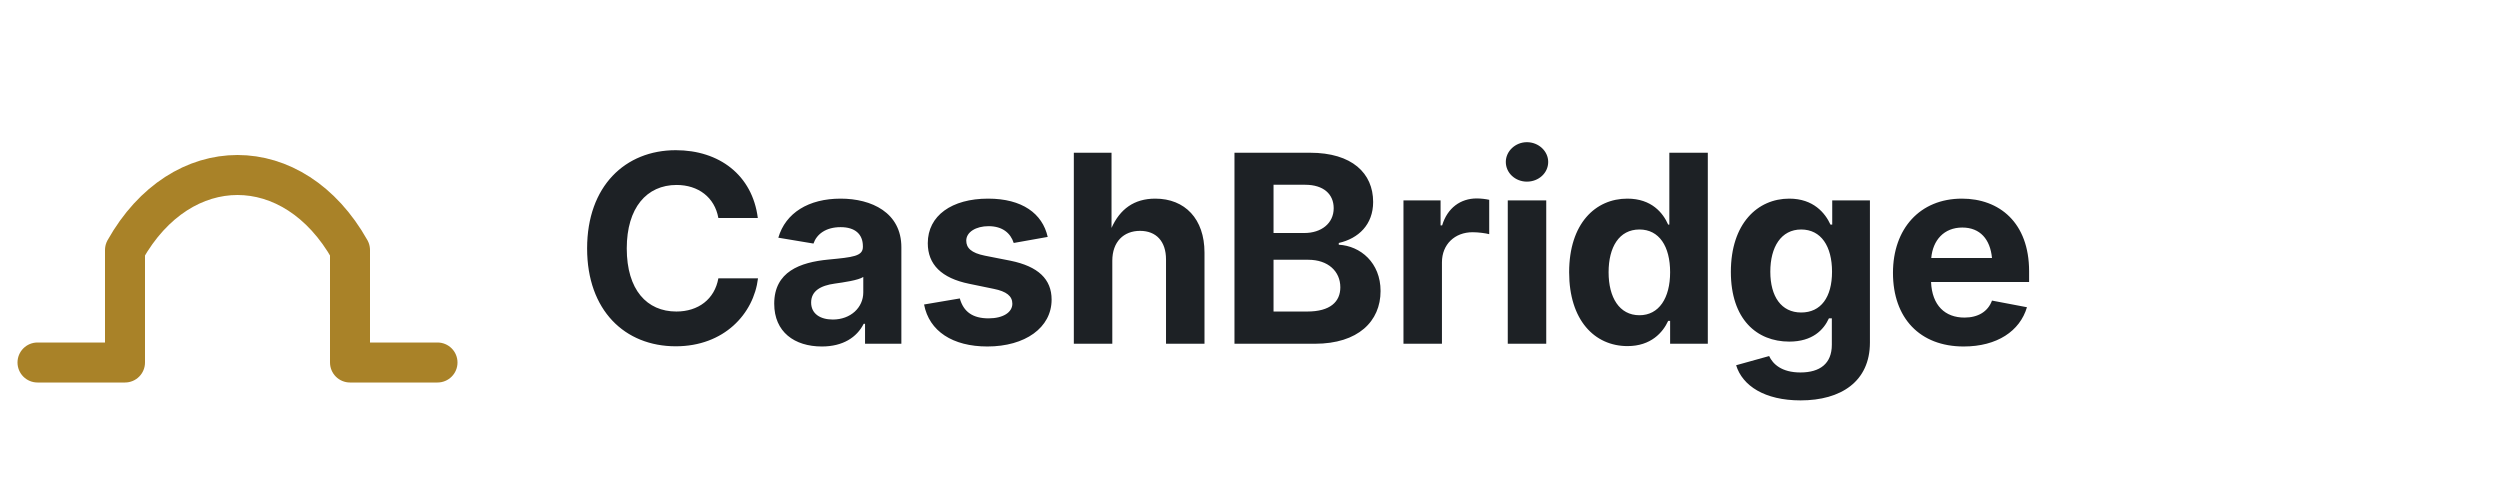
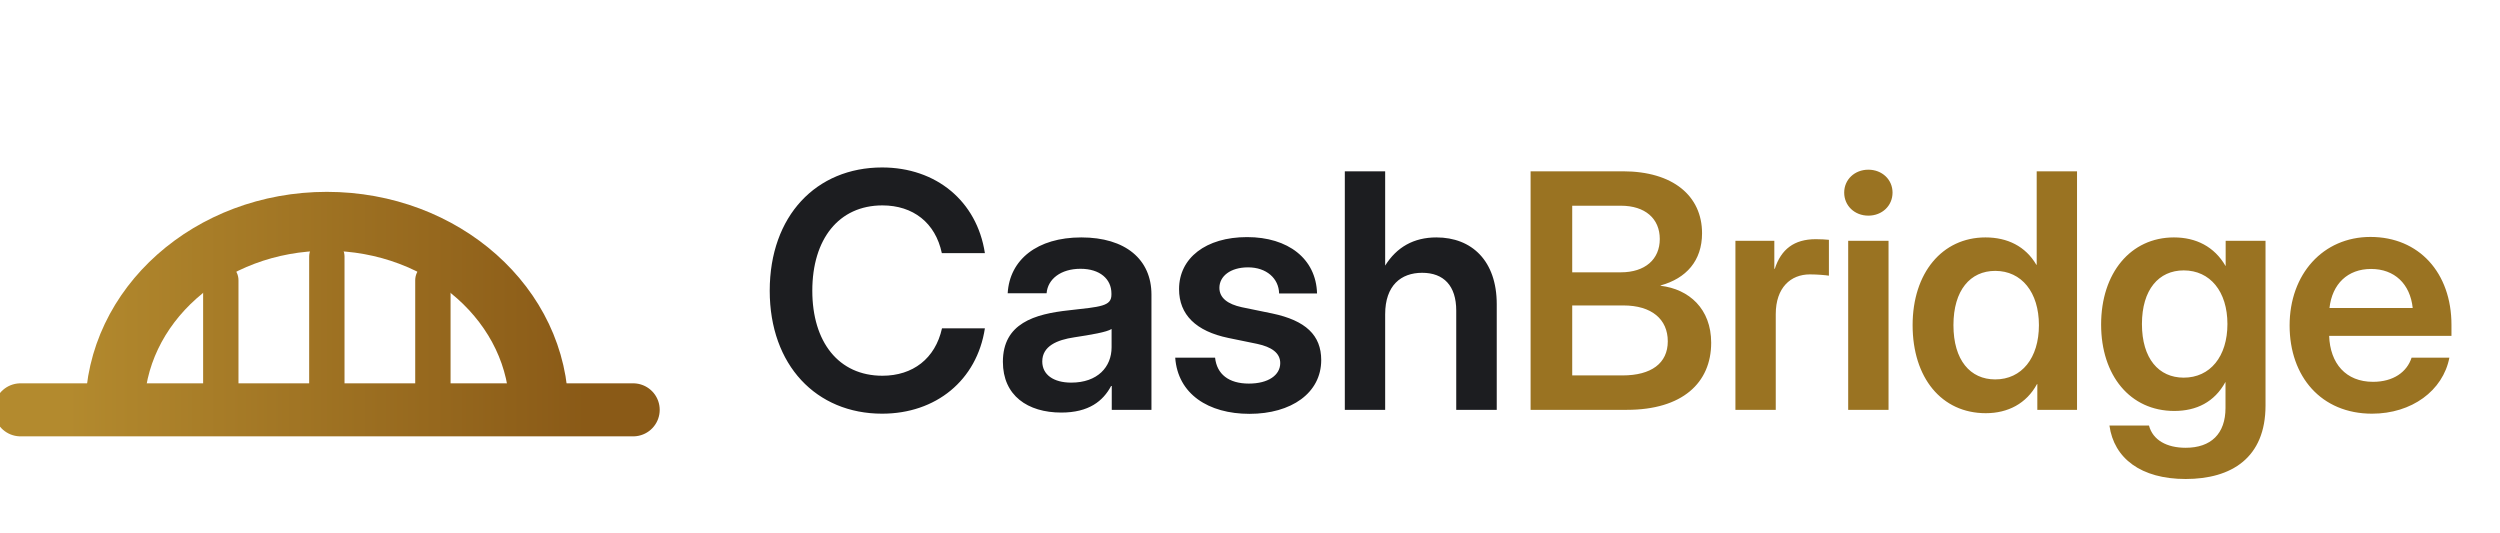
- <svg xmlns="http://www.w3.org/2000/svg" viewBox="0 0 200 40" role="img" aria-label="CashBridge">
-   <g fill="none" stroke="#a98228" stroke-width="3.2" stroke-linecap="round" stroke-linejoin="round">
-     <path d="M3 29h7v-9M35 29h-7v-9M10 20c4.5-8 13.5-8 18 0" />
+ <svg xmlns="http://www.w3.org/2000/svg" viewBox="0 6 244 52" fill="none" role="img" aria-label="CashBridge">
+   <g transform="translate(-4.9 -2.3) scale(1.15)">
+     <defs>
+       <linearGradient id="cbl" x1="10" y1="0" x2="54" y2="0" gradientUnits="userSpaceOnUse">
+         <stop offset="0" stop-color="#B38A2E" />
+         <stop offset="1" stop-color="#8A5A17" />
+       </linearGradient>
+     </defs>
+     <g stroke="url(#cbl)" stroke-linecap="round" fill="none">
+       <path d="M14 42 A18 16 0 0 1 50 42" stroke-width="5" stroke-linecap="butt" />
+       <path d="M23 42 V31 M32 42 V29 M41 42 V31" stroke-width="3" />
+       <path d="M6 42 H58" stroke-width="4.5" />
+     </g>
  </g>
-   <text x="46" y="27.5" fill="#1d2125" font-family="Inter, system-ui, -apple-system, 'Segoe UI', 'Noto Sans', Roboto, Arial, sans-serif" font-size="21" font-weight="700" letter-spacing="-0.3">CashBridge</text>
+   <path d="M86.094 46.375C91.344 46.375 95.344 43.125 96.125 38.047H91.938C91.281 41.0 89.094 42.672 86.125 42.672C81.844 42.672 79.281 39.375 79.281 34.375C79.281 29.344 81.859 26.047 86.125 26.047C89.109 26.047 91.297 27.734 91.922 30.703H96.125C95.344 25.609 91.344 22.344 86.094 22.344C79.672 22.344 75.125 27.062 75.125 34.375C75.125 41.641 79.672 46.375 86.094 46.375ZM103.585 46.266C106.272 46.266 107.663 45.141 108.444 43.672H108.507V46.0H112.382V34.75C112.382 31.312 109.835 29.172 105.538 29.172C101.225 29.172 98.538 31.344 98.35 34.625H102.147C102.257 33.234 103.538 32.234 105.46 32.234C107.35 32.234 108.475 33.234 108.475 34.641V34.766C108.475 35.891 107.428 35.938 104.366 36.281C100.96 36.641 97.882 37.562 97.882 41.312C97.882 44.609 100.303 46.266 103.585 46.266ZM104.553 43.344C102.835 43.344 101.725 42.578 101.725 41.281C101.725 39.781 103.163 39.172 104.85 38.922C106.475 38.672 108.007 38.422 108.491 38.109V39.891C108.491 41.812 107.132 43.344 104.553 43.344ZM121.951 46.391C126.029 46.391 128.951 44.359 128.951 41.141C128.951 38.719 127.435 37.281 124.169 36.594L121.201 35.984C119.826 35.688 119.013 35.078 119.013 34.094C119.013 32.969 120.076 32.094 121.81 32.094C123.607 32.094 124.81 33.172 124.841 34.641H128.544C128.451 31.25 125.716 29.141 121.716 29.141C117.685 29.141 115.076 31.188 115.076 34.219C115.076 36.719 116.732 38.328 119.888 38.984L122.701 39.562C124.091 39.859 124.951 40.438 124.951 41.438C124.951 42.609 123.794 43.438 121.888 43.438C119.919 43.438 118.763 42.516 118.591 40.906H114.701C114.951 44.453 117.935 46.391 121.951 46.391ZM135.192 36.672C135.192 33.859 136.739 32.625 138.801 32.625C140.911 32.625 142.129 33.891 142.129 36.312V46.0H146.082V35.688C146.082 31.453 143.645 29.172 140.192 29.172C137.973 29.172 136.317 30.125 135.192 31.922V22.719H131.254V46.0H135.192Z" fill="#1C1D20" />
+   <path d="M149.386 46.0H158.792C164.183 46.0 167.011 43.375 167.011 39.453C167.011 36.141 164.855 34.219 162.073 33.891V33.859C164.573 33.172 166.12 31.453 166.12 28.766C166.12 25.125 163.292 22.719 158.386 22.719H149.386ZM153.448 42.641V35.812H158.448C161.198 35.812 162.776 37.156 162.776 39.312C162.776 41.453 161.167 42.641 158.355 42.641ZM153.448 32.578V26.078H158.198C160.558 26.078 161.995 27.328 161.995 29.328C161.995 31.312 160.558 32.578 158.198 32.578ZM169.377 46.0H173.314V36.656C173.314 34.078 174.767 32.781 176.642 32.781C177.424 32.781 178.205 32.859 178.502 32.906V29.406C178.189 29.375 177.752 29.344 177.221 29.344C175.096 29.344 173.83 30.344 173.221 32.234H173.174V29.5H169.377ZM180.383 46.0H184.321V29.5H180.383ZM182.352 27.047C183.696 27.047 184.712 26.078 184.712 24.797C184.712 23.531 183.696 22.562 182.352 22.562C181.008 22.562 179.993 23.531 179.993 24.797C179.993 26.078 181.008 27.047 182.352 27.047ZM193.812 46.328C195.968 46.328 197.781 45.391 198.812 43.484H198.843V46.0H202.718V22.719H198.781V31.844H198.749C197.687 30.031 195.921 29.172 193.781 29.172C189.546 29.172 186.671 32.656 186.671 37.734C186.671 42.875 189.499 46.328 193.812 46.328ZM194.734 43.031C192.296 43.031 190.656 41.156 190.656 37.734C190.656 34.328 192.296 32.438 194.734 32.438C197.312 32.438 198.999 34.531 198.999 37.734C198.999 40.953 197.312 43.031 194.734 43.031ZM213.319 52.75C217.787 52.75 221.115 50.688 221.115 45.578V29.5H217.225V31.953H217.209C216.115 30.062 214.319 29.172 212.178 29.172C207.944 29.172 205.069 32.656 205.069 37.672C205.069 42.641 207.897 46.109 212.209 46.109C214.381 46.109 216.131 45.234 217.194 43.297H217.209V45.812C217.209 48.344 215.787 49.703 213.319 49.703C211.475 49.703 210.115 48.953 209.74 47.531H205.881C206.319 50.734 208.959 52.75 213.319 52.75ZM213.131 42.859C210.694 42.859 209.053 41.0 209.053 37.625C209.053 34.266 210.694 32.391 213.131 32.391C215.709 32.391 217.397 34.453 217.397 37.625C217.397 40.797 215.709 42.859 213.131 42.859ZM231.513 46.375C235.372 46.375 238.435 44.141 239.06 40.906H235.372C234.919 42.312 233.591 43.266 231.606 43.266C228.95 43.266 227.419 41.469 227.325 38.781H239.263V37.703C239.263 32.641 236.106 29.125 231.356 29.125C226.731 29.125 223.466 32.75 223.466 37.766C223.466 42.766 226.56 46.375 231.513 46.375ZM227.356 36.062C227.622 33.703 229.138 32.25 231.419 32.25C233.7 32.25 235.231 33.703 235.481 36.062Z" fill="#9A7322" />
</svg>
